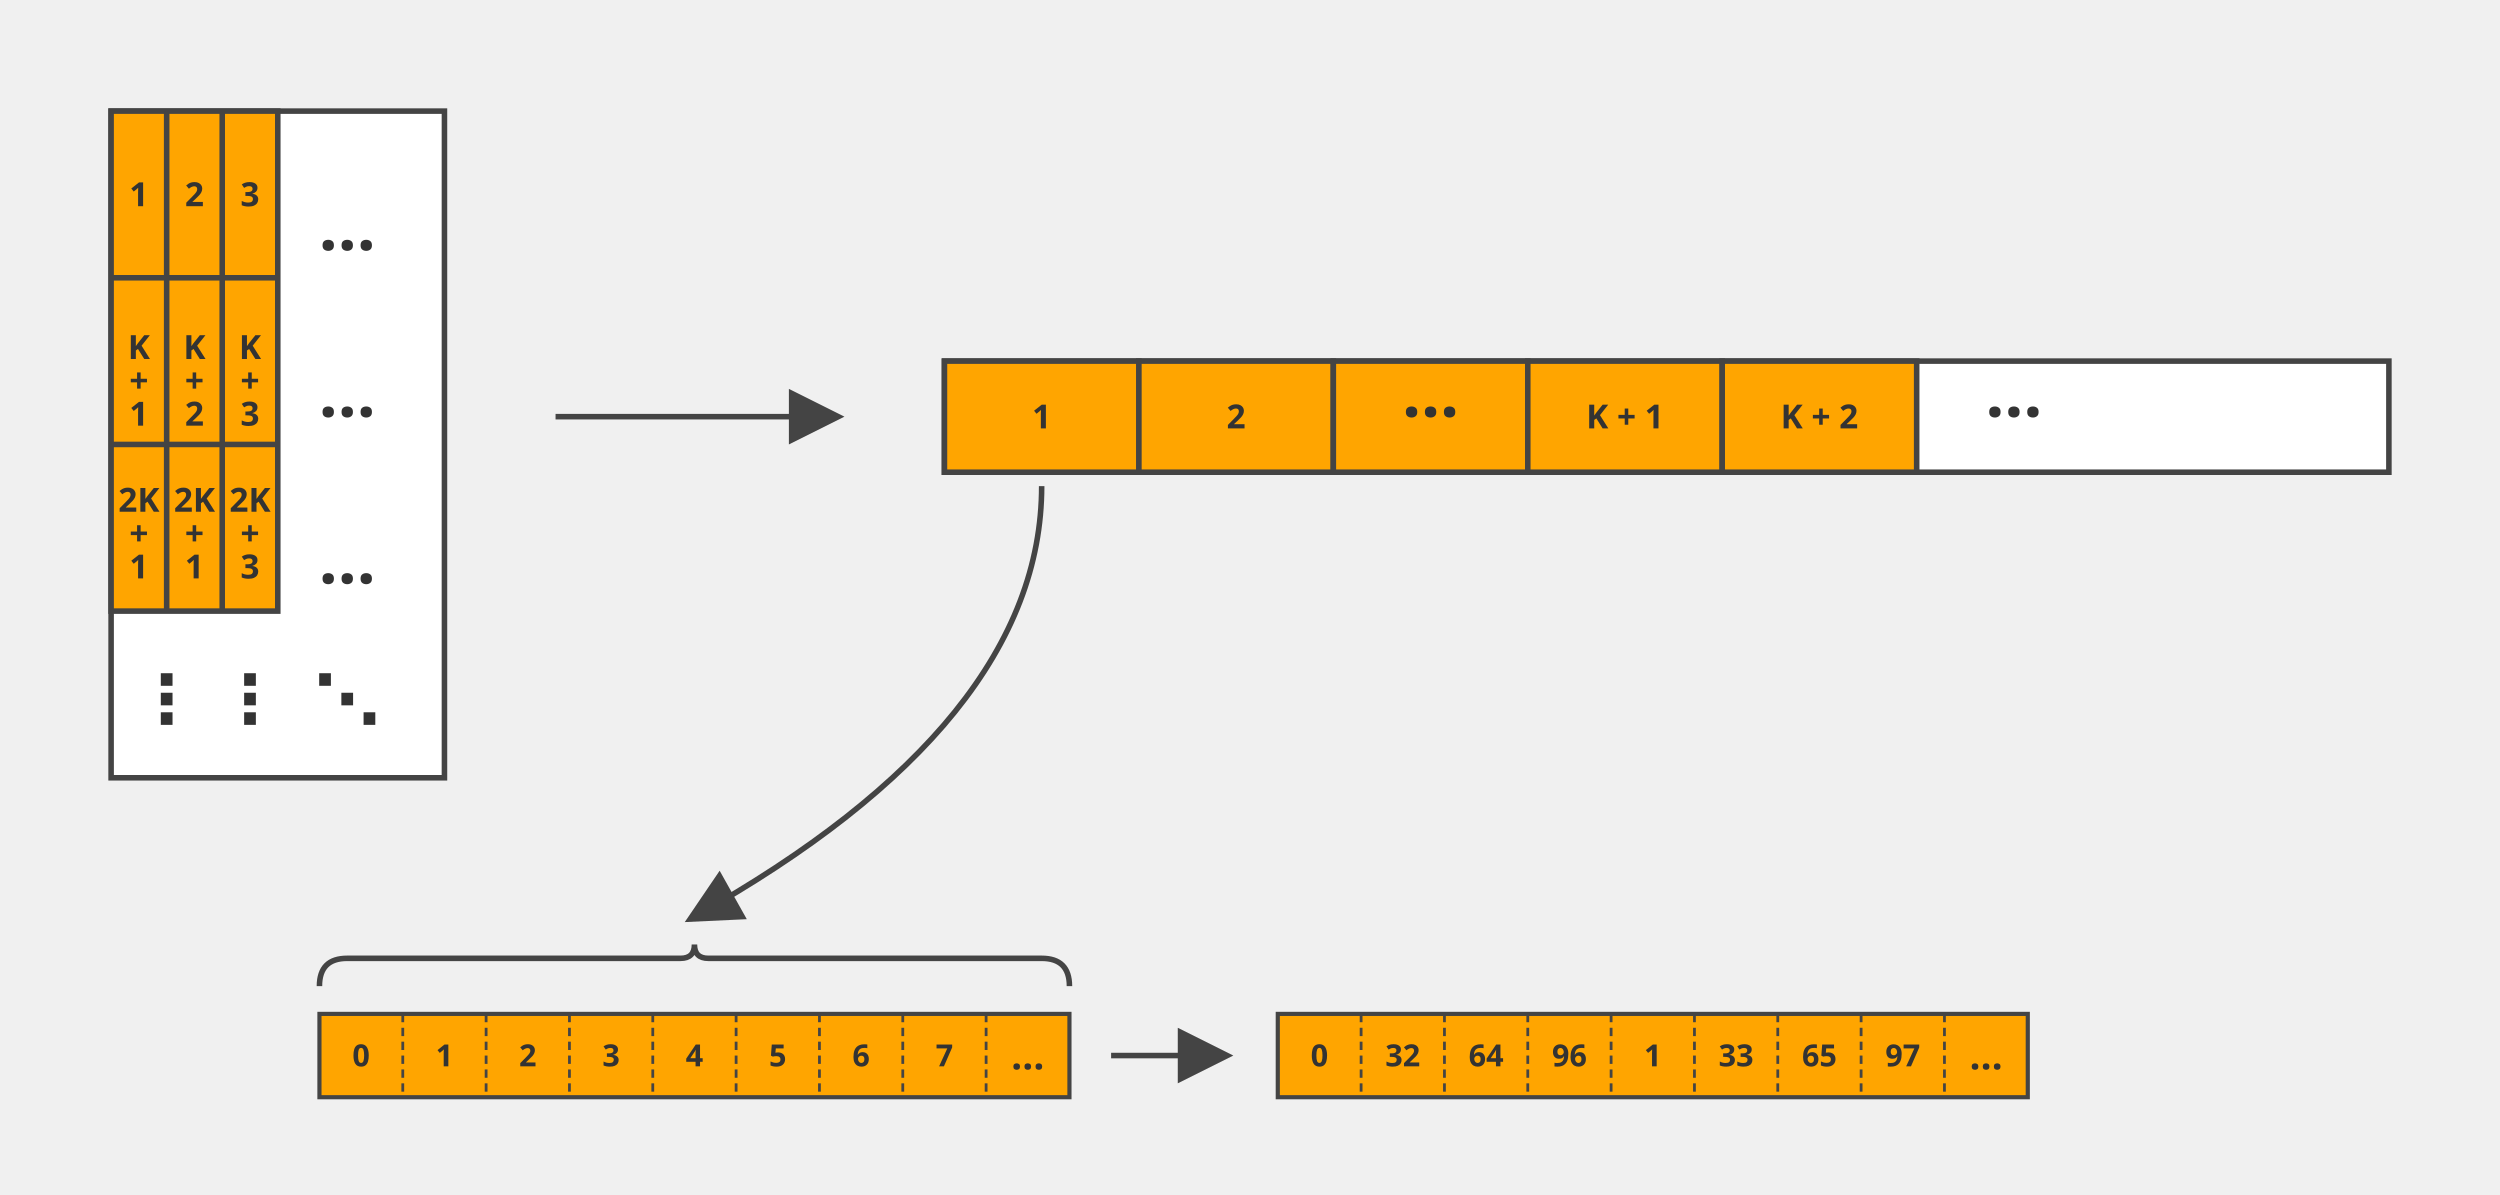
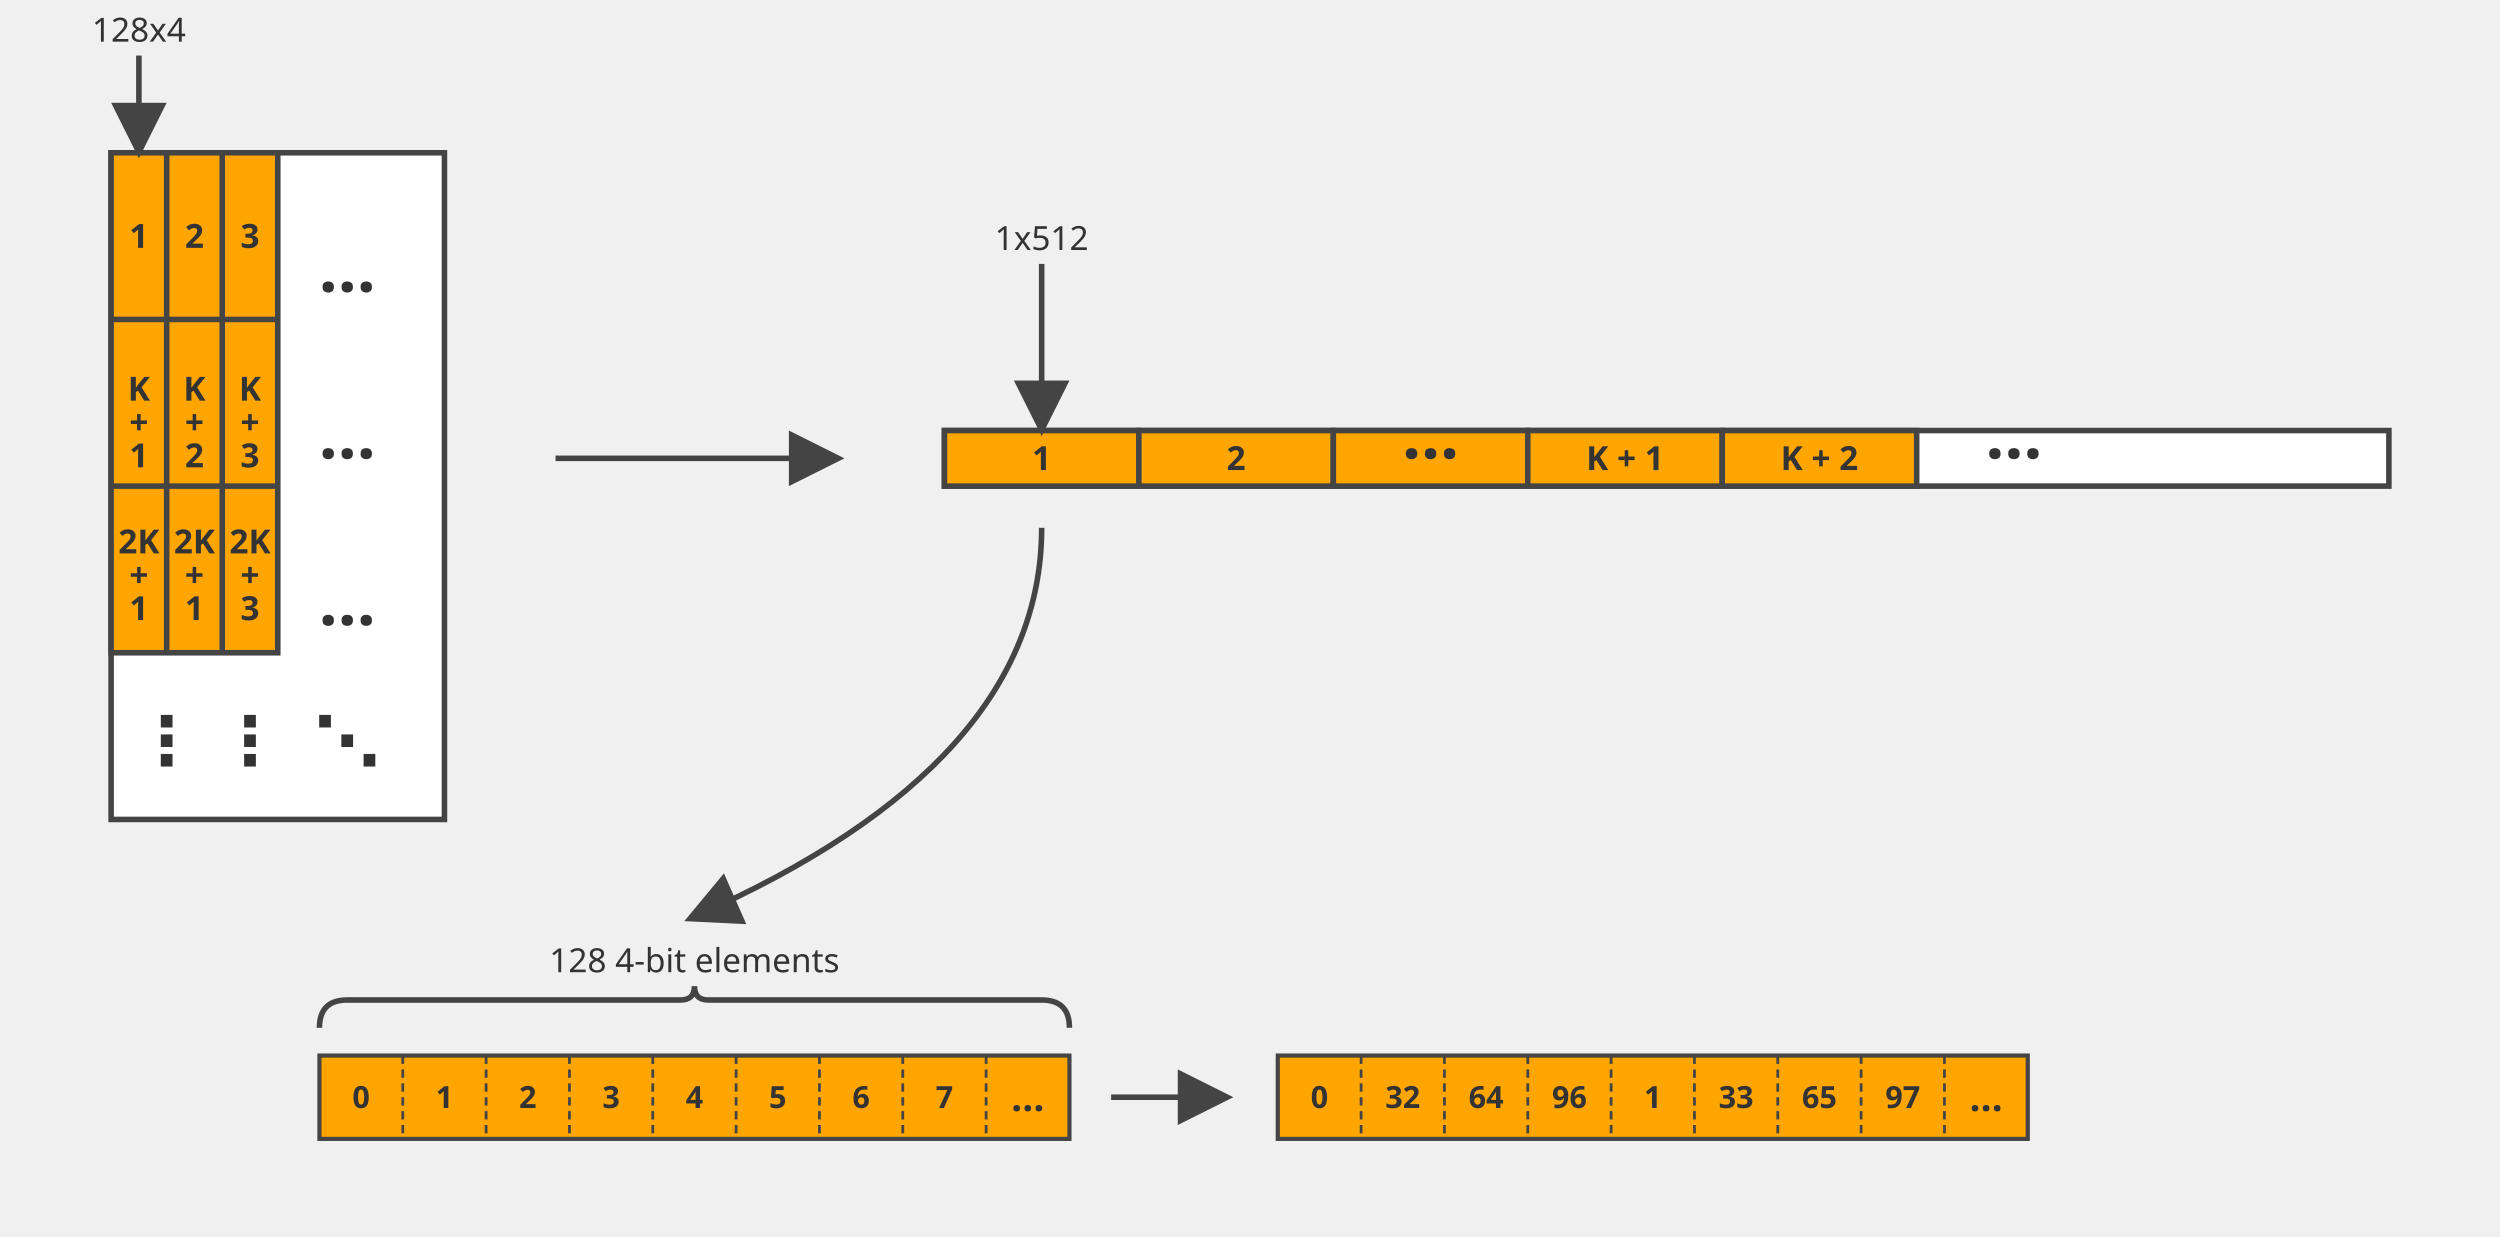
- <svg xmlns="http://www.w3.org/2000/svg" viewBox="0 0 900 430" width="100%" style="max-width: 900px;">
+ <svg xmlns="http://www.w3.org/2000/svg" viewBox="0 -15 900 445" width="100%" style="max-width: 900px;">
  <style>
    .scale-fill { fill: #FFA500; stroke: #444; stroke-width: 2; }
    .scale-fill-nostroke { fill: #FFA500; stroke: none; }
    .grid-line { stroke: #444; stroke-width: 2; fill: none; }
    .dots-text { font: bold 24px sans-serif; fill: #333; text-anchor: middle; }
    .label { font: 12px sans-serif; fill: #333; text-anchor: middle; }
    .num-text { font: bold 12px sans-serif; fill: #333; text-anchor: middle; dominant-baseline: middle; }
    .arrow-line { stroke: #444; stroke-width: 2; fill: none; }
    .outer-border { fill: none; stroke: #444; stroke-width: 1.5; }
    .inner-line { stroke: #444; stroke-width: 1; stroke-dasharray: 3,2; }
    .num-text-small { font: bold 11px sans-serif; fill: #333; text-anchor: middle; dominant-baseline: middle; }
    .dots-text-small { font: bold 14px sans-serif; fill: #333; text-anchor: middle; dominant-baseline: middle; }
  </style>
  <defs>
    <marker id="arrowhead" markerWidth="10" markerHeight="10" refX="8" refY="5" orient="auto">
      <polygon points="0 0, 10 5, 0 10" fill="#444" />
    </marker>
  </defs>
  <g id="linearization">
    <rect x="40" y="40" width="120" height="240" fill="#FFFFFF" stroke="#444" stroke-width="2" />
    <rect x="40" y="40" width="60" height="180" fill="#FFA500" stroke="#444" stroke-width="2" />
    <line x1="60" y1="40" x2="60" y2="220" class="grid-line" />
    <line x1="80" y1="40" x2="80" y2="220" class="grid-line" />
    <line x1="40" y1="100" x2="100" y2="100" class="grid-line" />
    <line x1="40" y1="160" x2="100" y2="160" class="grid-line" />
    <text x="50" y="70" class="num-text">1</text>
    <text x="70" y="70" class="num-text">2</text>
    <text x="90" y="70" class="num-text">3</text>
    <text x="50" y="125" class="num-text">K</text>
    <text x="50" y="137" class="num-text">+</text>
    <text x="50" y="149" class="num-text">1</text>
    <text x="70" y="125" class="num-text">K</text>
    <text x="70" y="137" class="num-text">+</text>
    <text x="70" y="149" class="num-text">2</text>
    <text x="90" y="125" class="num-text">K</text>
    <text x="90" y="137" class="num-text">+</text>
    <text x="90" y="149" class="num-text">3</text>
    <text x="50" y="180" class="num-text">2K</text>
    <text x="50" y="192" class="num-text">+</text>
    <text x="50" y="204" class="num-text">1</text>
    <text x="70" y="180" class="num-text">2K</text>
    <text x="70" y="192" class="num-text">+</text>
    <text x="70" y="204" class="num-text">1</text>
    <text x="90" y="180" class="num-text">2K</text>
    <text x="90" y="192" class="num-text">+</text>
    <text x="90" y="204" class="num-text">3</text>
    <text x="125" y="90" class="dots-text">…</text>
    <text x="125" y="150" class="dots-text">…</text>
    <text x="125" y="210" class="dots-text">…</text>
    <text x="60" y="260" class="dots-text">⋮</text>
    <text x="90" y="260" class="dots-text">⋮</text>
    <text x="125" y="260" class="dots-text">⋱</text>
+     <text x="50" y="0" class="label" text-anchor="middle">128x4</text>
+     <path d="M 50 5 L 50 38" class="arrow-line" marker-end="url(#arrowhead)" />
    <path d="M 200 150 L 300 150" class="arrow-line" marker-end="url(#arrowhead)" />
-     <rect x="340" y="130" width="520" height="40" fill="#FFFFFF" stroke="#444" stroke-width="2" />
-     <rect x="340" y="130" width="70" height="40" fill="#FFA500" stroke="#444" stroke-width="2" />
+     <rect x="340" y="140" width="520" height="20" fill="#FFFFFF" stroke="#444" stroke-width="2" />
+     <rect x="340" y="140" width="70" height="20" fill="#FFA500" stroke="#444" stroke-width="2" />
    <text x="375" y="150" class="num-text">1</text>
-     <rect x="410" y="130" width="70" height="40" fill="#FFA500" stroke="#444" stroke-width="2" />
+     <rect x="410" y="140" width="70" height="20" fill="#FFA500" stroke="#444" stroke-width="2" />
    <text x="445" y="150" class="num-text">2</text>
-     <rect x="480" y="130" width="70" height="40" fill="#FFA500" stroke="#444" stroke-width="2" />
+     <rect x="480" y="140" width="70" height="20" fill="#FFA500" stroke="#444" stroke-width="2" />
    <text x="515" y="150" class="dots-text">…</text>
-     <rect x="550" y="130" width="70" height="40" fill="#FFA500" stroke="#444" stroke-width="2" />
+     <rect x="550" y="140" width="70" height="20" fill="#FFA500" stroke="#444" stroke-width="2" />
    <text x="585" y="150" class="num-text">K + 1</text>
-     <rect x="620" y="130" width="70" height="40" fill="#FFA500" stroke="#444" stroke-width="2" />
+     <rect x="620" y="140" width="70" height="20" fill="#FFA500" stroke="#444" stroke-width="2" />
    <text x="655" y="150" class="num-text">K + 2</text>
    <text x="725" y="150" class="dots-text">…</text>
+     <text x="375" y="75" class="label" text-anchor="middle">1x512</text>
+     <path d="M 375 80 L 375 138" class="arrow-line" marker-end="url(#arrowhead)" />
  </g>
  <g id="connection">
+     <text x="250" y="335" class="label">128 4-bit elements</text>
    <path d="M 115 355               Q 115 345, 125 345              L 245 345              Q 250 345, 250 340              Q 250 345, 255 345              L 375 345              Q 385 345, 385 355" fill="none" stroke="#444" stroke-width="2" />
-     <path d="M 375 175 Q 375 260, 250 330" class="arrow-line" marker-end="url(#arrowhead)" />
+     <path d="M 375 175 Q 375 260, 250 315" class="arrow-line" marker-end="url(#arrowhead)" />
  </g>
  <g id="swizzling" transform="translate(100, 330)">
    <g id="sequential">
      <rect x="15" y="35" width="270" height="30" class="scale-fill-nostroke" />
      <rect x="15" y="35" width="270" height="30" class="outer-border" />
      <line x1="45" y1="35" x2="45" y2="65" class="inner-line" />
      <line x1="75" y1="35" x2="75" y2="65" class="inner-line" />
      <line x1="105" y1="35" x2="105" y2="65" class="inner-line" />
      <line x1="135" y1="35" x2="135" y2="65" class="inner-line" />
      <line x1="165" y1="35" x2="165" y2="65" class="inner-line" />
      <line x1="195" y1="35" x2="195" y2="65" class="inner-line" />
      <line x1="225" y1="35" x2="225" y2="65" class="inner-line" />
      <line x1="255" y1="35" x2="255" y2="65" class="inner-line" />
      <text x="30" y="50" class="num-text-small">0</text>
      <text x="60" y="50" class="num-text-small">1</text>
      <text x="90" y="50" class="num-text-small">2</text>
      <text x="120" y="50" class="num-text-small">3</text>
      <text x="150" y="50" class="num-text-small">4</text>
      <text x="180" y="50" class="num-text-small">5</text>
      <text x="210" y="50" class="num-text-small">6</text>
      <text x="240" y="50" class="num-text-small">7</text>
      <text x="270" y="50" class="dots-text-small">...</text>
    </g>
    <path d="M 300 50 L 340 50" class="arrow-line" marker-end="url(#arrowhead)" />
    <g id="swizzled">
      <rect x="360" y="35" width="270" height="30" class="scale-fill-nostroke" />
      <rect x="360" y="35" width="270" height="30" class="outer-border" />
      <line x1="390" y1="35" x2="390" y2="65" class="inner-line" />
      <line x1="420" y1="35" x2="420" y2="65" class="inner-line" />
      <line x1="450" y1="35" x2="450" y2="65" class="inner-line" />
      <line x1="480" y1="35" x2="480" y2="65" class="inner-line" />
      <line x1="510" y1="35" x2="510" y2="65" class="inner-line" />
      <line x1="540" y1="35" x2="540" y2="65" class="inner-line" />
      <line x1="570" y1="35" x2="570" y2="65" class="inner-line" />
      <line x1="600" y1="35" x2="600" y2="65" class="inner-line" />
      <text x="375" y="50" class="num-text-small">0</text>
      <text x="405" y="50" class="num-text-small">32</text>
      <text x="435" y="50" class="num-text-small">64</text>
      <text x="465" y="50" class="num-text-small">96</text>
      <text x="495" y="50" class="num-text-small">1</text>
      <text x="525" y="50" class="num-text-small">33</text>
      <text x="555" y="50" class="num-text-small">65</text>
      <text x="585" y="50" class="num-text-small">97</text>
      <text x="615" y="50" class="dots-text-small">...</text>
    </g>
  </g>
</svg>
